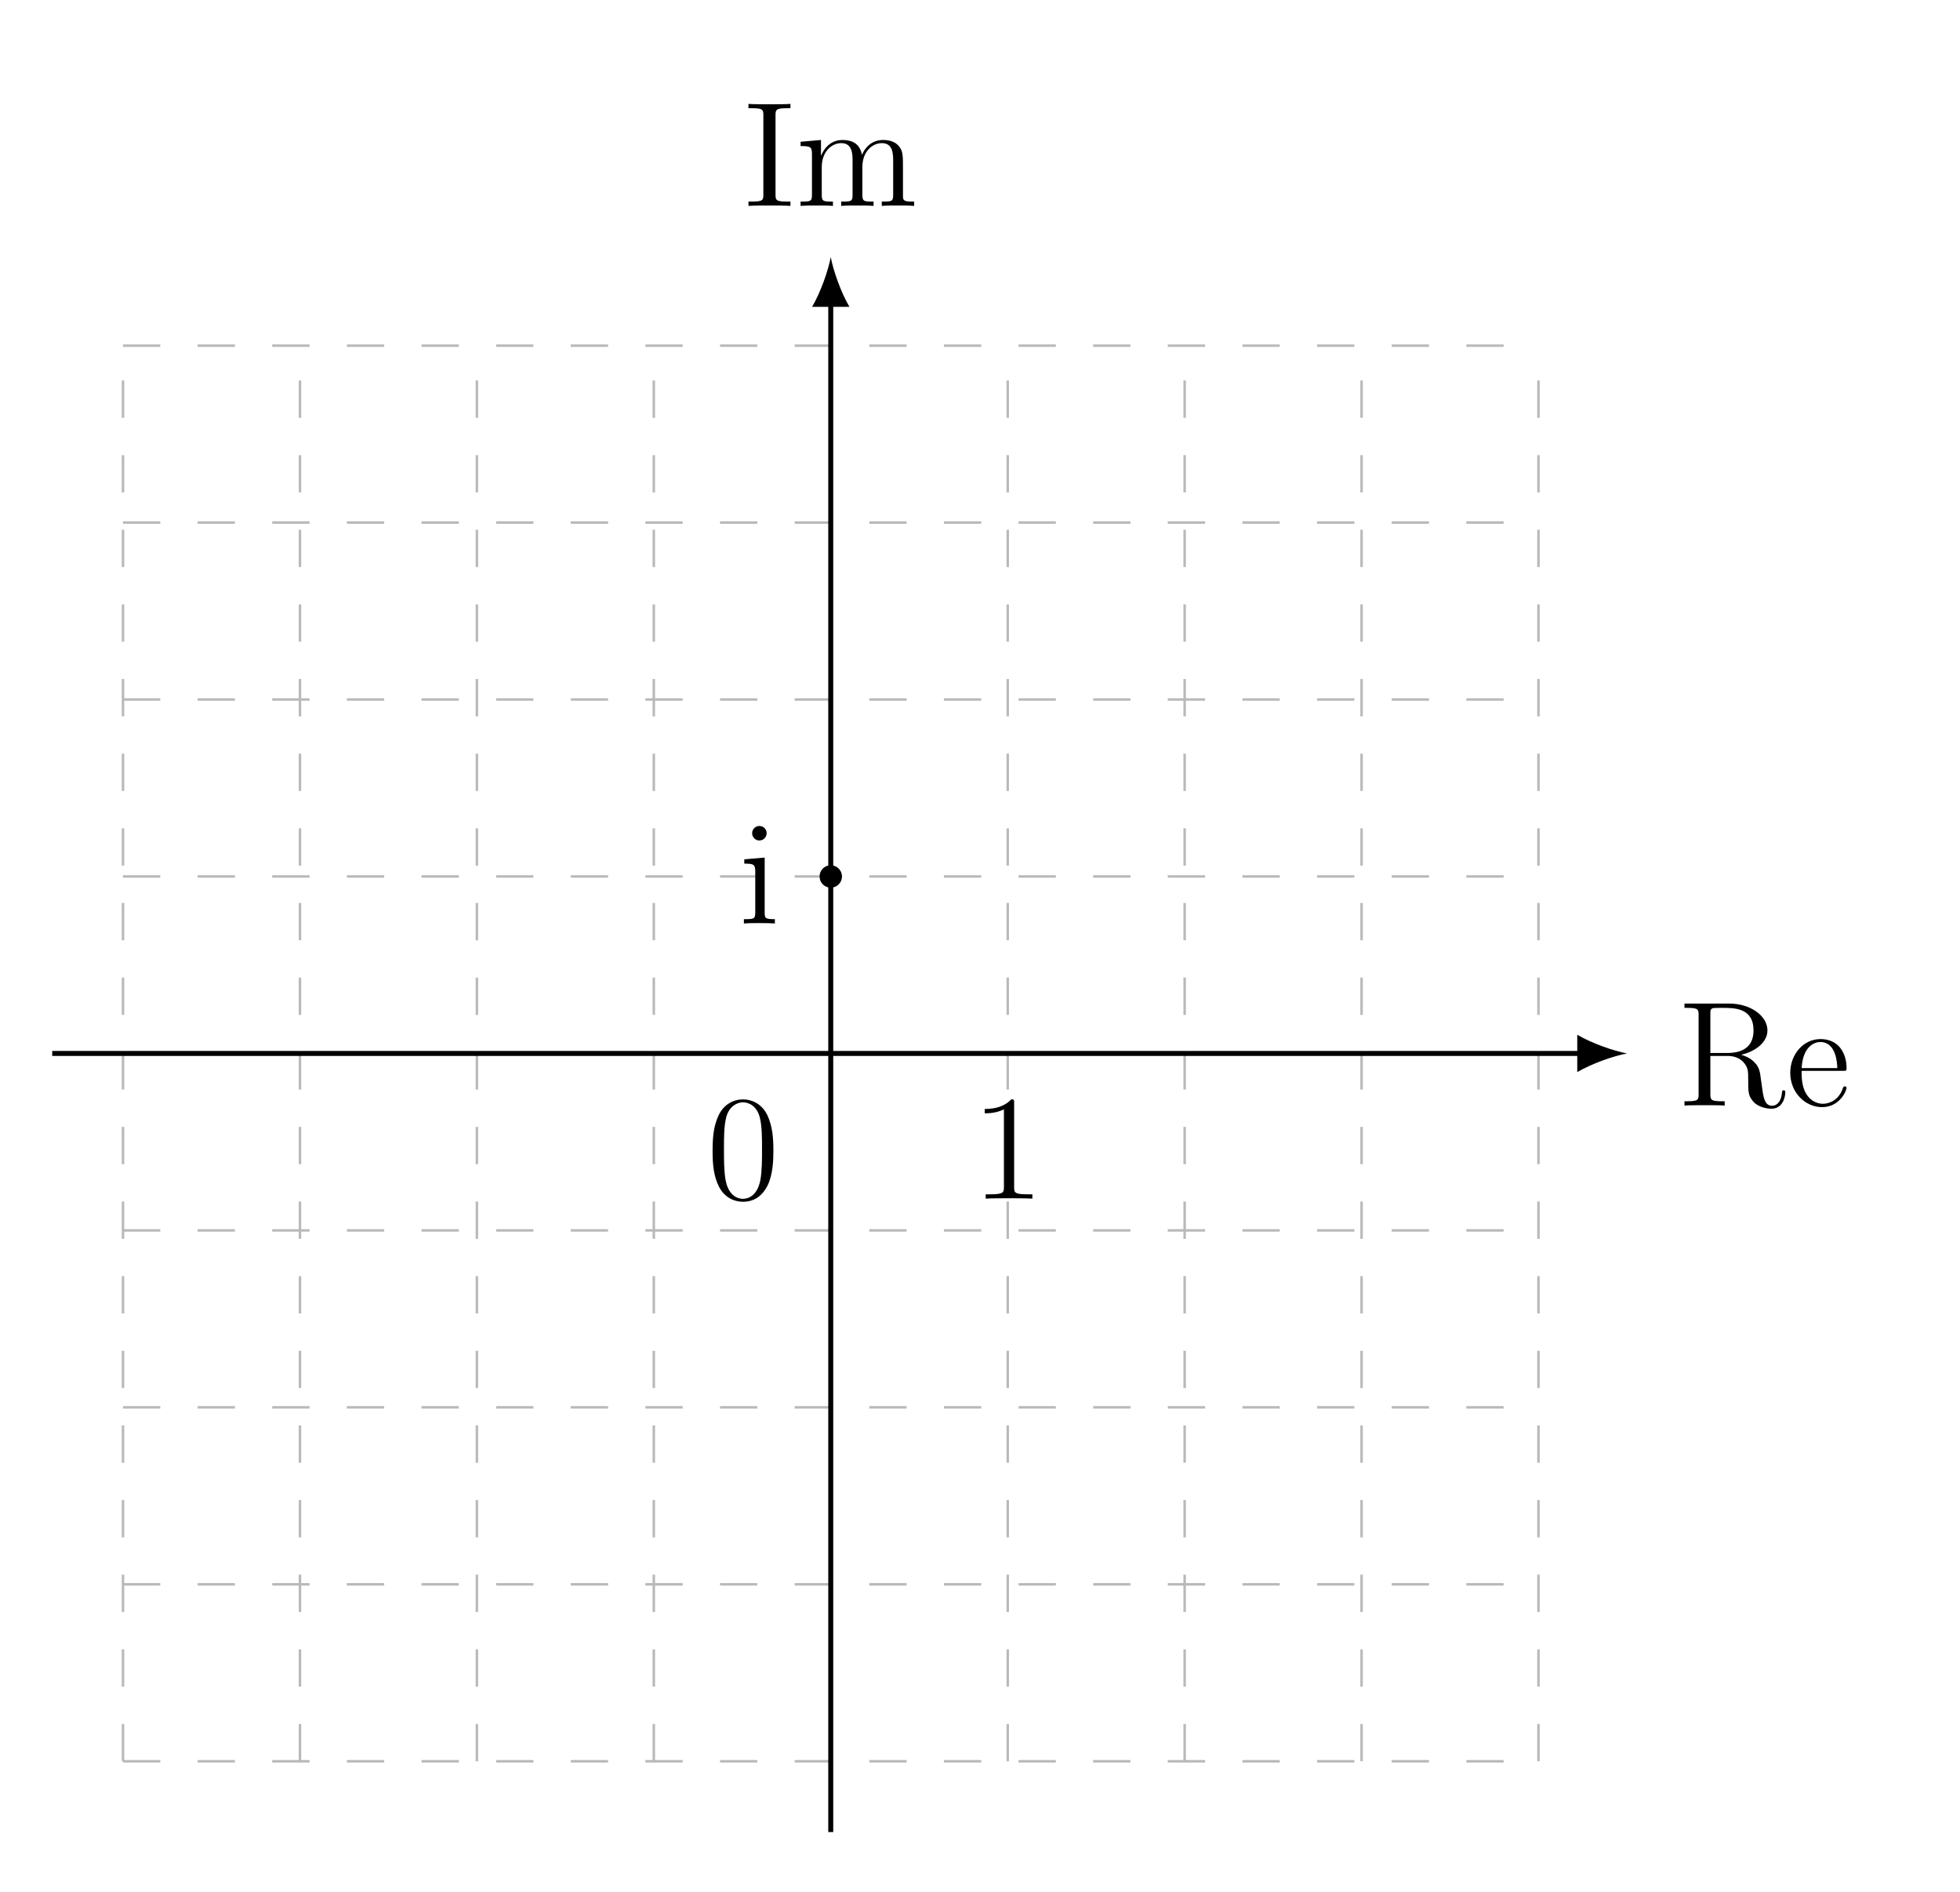
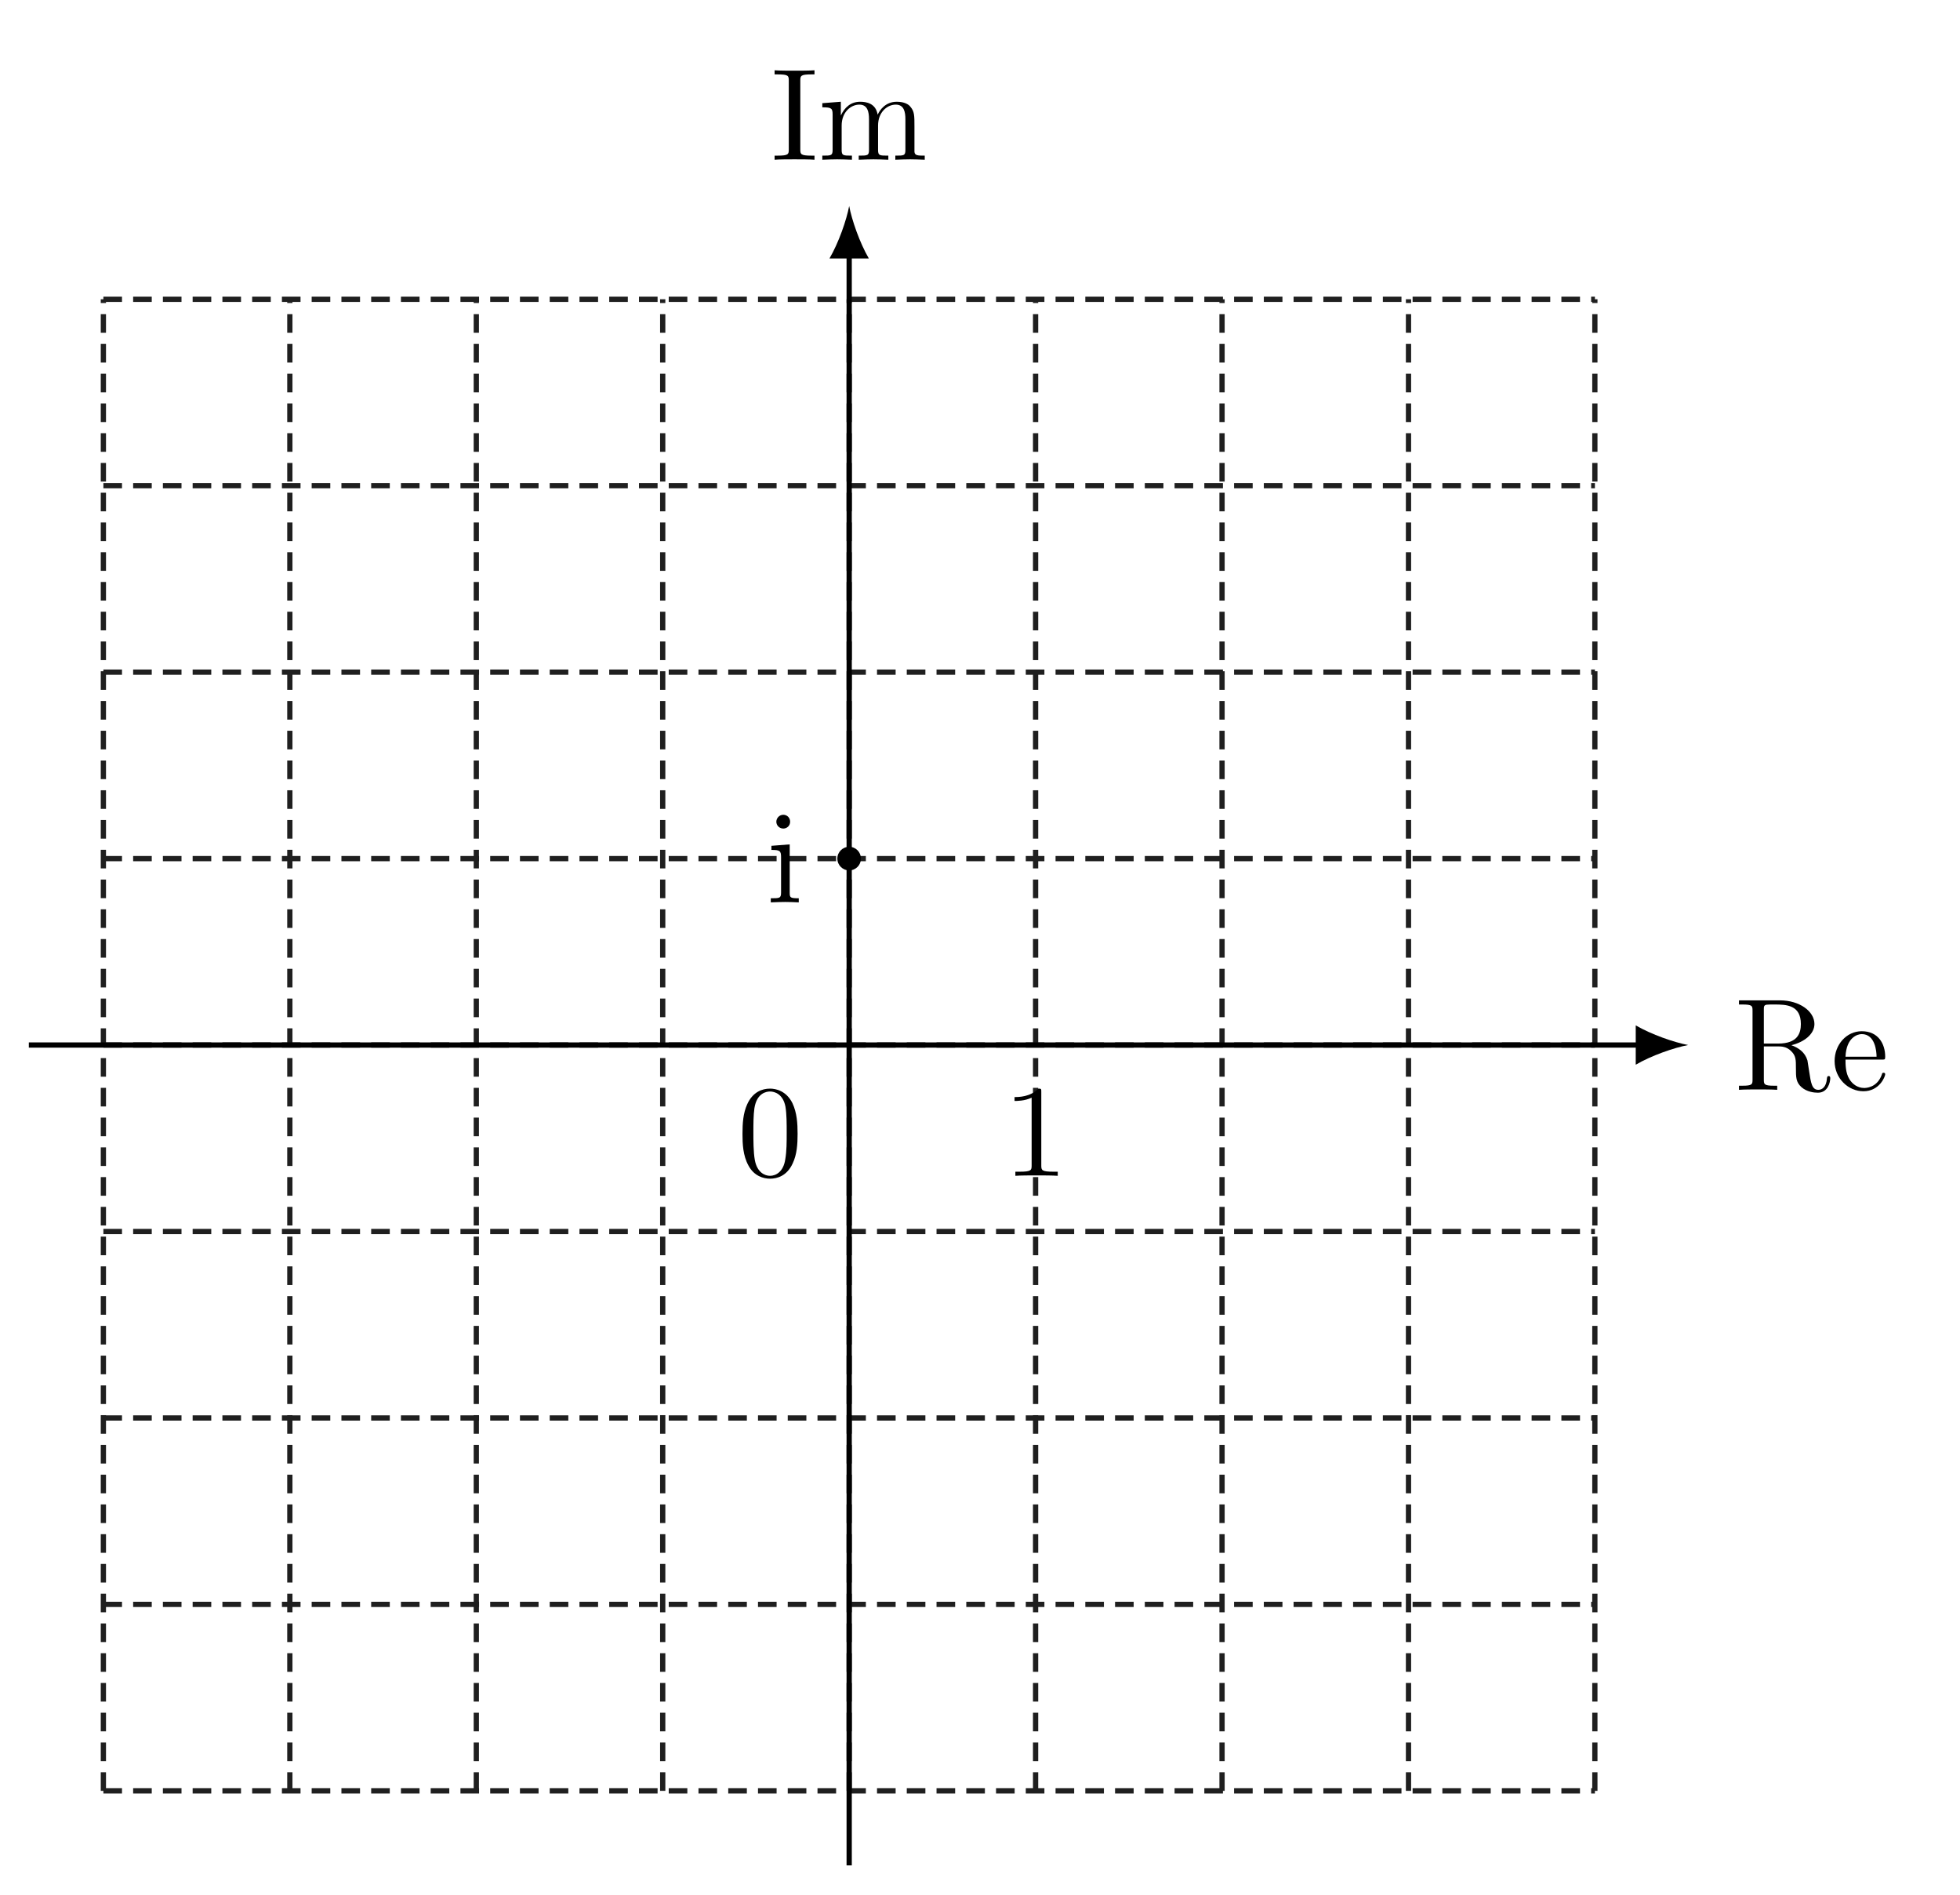
- <svg xmlns="http://www.w3.org/2000/svg" xmlns:xlink="http://www.w3.org/1999/xlink" data-source-hash="5e01e86c05f3" width="156.13pt" height="150.666pt" viewBox="0 0 156.13 150.666" version="1.2">
+ <svg xmlns="http://www.w3.org/2000/svg" xmlns:xlink="http://www.w3.org/1999/xlink" data-source-hash="1d0587d6cd54" width="148.928pt" height="143.974pt" viewBox="0 0 148.928 143.974" version="1.2">
  <defs>
    <g>
      <symbol overflow="visible" id="glyph0-0">
        <path style="stroke:none;" d="" />
      </symbol>
      <symbol overflow="visible" id="glyph0-1">
-         <path style="stroke:none;" d="M 8.531 -1.031 C 8.531 -1.109 8.531 -1.219 8.391 -1.219 C 8.281 -1.219 8.281 -1.141 8.266 -1.016 C 8.203 -0.312 7.859 0.016 7.484 0.016 C 6.938 0.016 6.812 -0.547 6.719 -1.172 L 6.594 -2.062 C 6.516 -2.656 6.469 -3.047 6.109 -3.406 C 5.984 -3.547 5.672 -3.859 5.016 -4.047 C 6.188 -4.312 7.109 -5.062 7.109 -5.984 C 7.109 -7.141 5.766 -8.125 4.062 -8.125 L 0.5 -8.125 L 0.5 -7.781 L 0.734 -7.781 C 1.594 -7.781 1.625 -7.656 1.625 -7.219 L 1.625 -0.906 C 1.625 -0.469 1.594 -0.344 0.734 -0.344 L 0.5 -0.344 L 0.5 0 C 0.766 -0.031 1.75 -0.031 2.094 -0.031 C 2.438 -0.031 3.422 -0.031 3.703 0 L 3.703 -0.344 L 3.453 -0.344 C 2.609 -0.344 2.562 -0.469 2.562 -0.906 L 2.562 -3.953 L 3.953 -3.953 C 4.406 -3.953 4.844 -3.812 5.172 -3.484 C 5.578 -3.031 5.578 -2.781 5.578 -1.969 C 5.578 -1.016 5.578 -0.719 6.094 -0.203 C 6.281 -0.031 6.781 0.25 7.438 0.25 C 8.375 0.25 8.531 -0.781 8.531 -1.031 Z M 6 -5.984 C 6 -4.953 5.453 -4.188 3.906 -4.188 L 2.562 -4.188 L 2.562 -7.297 C 2.562 -7.578 2.562 -7.719 2.812 -7.766 C 2.922 -7.781 3.281 -7.781 3.516 -7.781 C 4.484 -7.781 6 -7.781 6 -5.984 Z M 6 -5.984 " />
+         <path style="stroke:none;" d="M 2.234 -3.516 L 2.234 -6.094 C 2.234 -6.312 2.234 -6.438 2.453 -6.469 C 2.547 -6.484 2.844 -6.484 3.031 -6.484 C 3.938 -6.484 5.047 -6.453 5.047 -5 C 5.047 -4.312 4.812 -3.516 3.328 -3.516 Z M 4.328 -3.391 C 5.297 -3.625 6.078 -4.234 6.078 -5 C 6.078 -5.969 4.938 -6.797 3.469 -6.797 L 0.344 -6.797 L 0.344 -6.484 L 0.594 -6.484 C 1.359 -6.484 1.375 -6.375 1.375 -6.016 L 1.375 -0.781 C 1.375 -0.422 1.359 -0.312 0.594 -0.312 L 0.344 -0.312 L 0.344 0 C 0.703 -0.031 1.406 -0.031 1.797 -0.031 C 2.188 -0.031 2.891 -0.031 3.25 0 L 3.25 -0.312 L 3.016 -0.312 C 2.25 -0.312 2.234 -0.422 2.234 -0.781 L 2.234 -3.297 L 3.375 -3.297 C 3.531 -3.297 3.953 -3.297 4.297 -2.953 C 4.672 -2.594 4.672 -2.297 4.672 -1.625 C 4.672 -0.969 4.672 -0.578 5.094 -0.203 C 5.5 0.156 6.047 0.219 6.344 0.219 C 7.109 0.219 7.281 -0.594 7.281 -0.875 C 7.281 -0.938 7.281 -1.047 7.156 -1.047 C 7.047 -1.047 7.047 -0.953 7.031 -0.891 C 6.984 -0.172 6.625 0 6.375 0 C 5.891 0 5.812 -0.5 5.672 -1.438 L 5.547 -2.234 C 5.359 -2.859 4.875 -3.188 4.328 -3.391 Z M 4.328 -3.391 " />
      </symbol>
      <symbol overflow="visible" id="glyph0-2">
-         <path style="stroke:none;" d="M 4.844 -1.422 C 4.844 -1.484 4.781 -1.531 4.703 -1.531 C 4.609 -1.531 4.594 -1.469 4.562 -1.422 C 4.25 -0.422 3.453 -0.141 2.953 -0.141 C 2.469 -0.141 1.266 -0.469 1.266 -2.531 L 1.266 -2.766 L 4.547 -2.766 C 4.812 -2.766 4.844 -2.766 4.844 -2.984 C 4.844 -4.188 4.203 -5.297 2.766 -5.297 C 1.406 -5.297 0.359 -4.078 0.359 -2.609 C 0.359 -1.031 1.562 0.125 2.891 0.125 C 4.297 0.125 4.844 -1.172 4.844 -1.422 Z M 4.109 -2.984 L 1.266 -2.984 C 1.375 -4.844 2.406 -5.062 2.75 -5.062 C 4.016 -5.062 4.094 -3.391 4.109 -2.984 Z M 4.109 -2.984 " />
+         <path style="stroke:none;" d="M 1.109 -2.516 C 1.172 -3.984 2.016 -4.234 2.344 -4.234 C 3.375 -4.234 3.469 -2.891 3.469 -2.516 Z M 1.109 -2.297 L 3.875 -2.297 C 4.094 -2.297 4.125 -2.297 4.125 -2.516 C 4.125 -3.5 3.594 -4.453 2.344 -4.453 C 1.188 -4.453 0.281 -3.438 0.281 -2.188 C 0.281 -0.859 1.328 0.109 2.469 0.109 C 3.688 0.109 4.125 -1 4.125 -1.188 C 4.125 -1.281 4.047 -1.297 4 -1.297 C 3.906 -1.297 3.891 -1.25 3.875 -1.172 C 3.516 -0.141 2.625 -0.141 2.531 -0.141 C 2.031 -0.141 1.625 -0.438 1.406 -0.812 C 1.109 -1.281 1.109 -1.938 1.109 -2.297 Z M 1.109 -2.297 " />
      </symbol>
      <symbol overflow="visible" id="glyph0-3">
-         <path style="stroke:none;" d="M 3.766 0 L 3.766 -0.344 L 3.5 -0.344 C 2.609 -0.344 2.578 -0.469 2.578 -0.906 L 2.578 -7.219 C 2.578 -7.656 2.609 -7.781 3.5 -7.781 L 3.766 -7.781 L 3.766 -8.125 C 3.484 -8.094 2.469 -8.094 2.109 -8.094 C 1.75 -8.094 0.719 -8.094 0.422 -8.125 L 0.422 -7.781 L 0.688 -7.781 C 1.578 -7.781 1.609 -7.656 1.609 -7.219 L 1.609 -0.906 C 1.609 -0.469 1.578 -0.344 0.688 -0.344 L 0.422 -0.344 L 0.422 0 C 0.719 -0.031 1.734 -0.031 2.094 -0.031 C 2.453 -0.031 3.484 -0.031 3.766 0 Z M 3.766 0 " />
+         <path style="stroke:none;" d="M 2.234 -6.016 C 2.234 -6.375 2.266 -6.484 3.062 -6.484 L 3.312 -6.484 L 3.312 -6.797 C 2.969 -6.766 2.188 -6.766 1.797 -6.766 C 1.406 -6.766 0.625 -6.766 0.281 -6.797 L 0.281 -6.484 L 0.531 -6.484 C 1.328 -6.484 1.359 -6.375 1.359 -6.016 L 1.359 -0.781 C 1.359 -0.422 1.328 -0.312 0.531 -0.312 L 0.281 -0.312 L 0.281 0 C 0.625 -0.031 1.406 -0.031 1.797 -0.031 C 2.188 -0.031 2.969 -0.031 3.312 0 L 3.312 -0.312 L 3.062 -0.312 C 2.266 -0.312 2.234 -0.422 2.234 -0.781 Z M 2.234 -6.016 " />
      </symbol>
      <symbol overflow="visible" id="glyph0-4">
-         <path style="stroke:none;" d="M 9.422 0 L 9.422 -0.344 C 8.828 -0.344 8.531 -0.344 8.531 -0.703 L 8.531 -2.891 C 8.531 -4 8.531 -4.328 8.25 -4.703 C 7.906 -5.172 7.344 -5.25 6.938 -5.25 C 5.953 -5.25 5.453 -4.531 5.266 -4.062 C 5.094 -4.984 4.453 -5.25 3.703 -5.25 C 2.562 -5.25 2.109 -4.25 2.016 -4.016 L 2 -4.016 L 2 -5.25 L 0.375 -5.109 L 0.375 -4.766 C 1.188 -4.766 1.281 -4.688 1.281 -4.109 L 1.281 -0.875 C 1.281 -0.344 1.156 -0.344 0.375 -0.344 L 0.375 0 C 0.688 -0.031 1.328 -0.031 1.672 -0.031 C 2.016 -0.031 2.656 -0.031 2.953 0 L 2.953 -0.344 C 2.203 -0.344 2.062 -0.344 2.062 -0.875 L 2.062 -3.094 C 2.062 -4.344 2.875 -5 3.609 -5 C 4.359 -5 4.516 -4.406 4.516 -3.672 L 4.516 -0.875 C 4.516 -0.344 4.391 -0.344 3.609 -0.344 L 3.609 0 C 3.922 -0.031 4.562 -0.031 4.906 -0.031 C 5.25 -0.031 5.891 -0.031 6.188 0 L 6.188 -0.344 C 5.438 -0.344 5.297 -0.344 5.297 -0.875 L 5.297 -3.094 C 5.297 -4.344 6.109 -5 6.844 -5 C 7.594 -5 7.75 -4.406 7.75 -3.672 L 7.75 -0.875 C 7.75 -0.344 7.625 -0.344 6.844 -0.344 L 6.844 0 C 7.156 -0.031 7.797 -0.031 8.141 -0.031 C 8.484 -0.031 9.125 -0.031 9.422 0 Z M 9.422 0 " />
+         <path style="stroke:none;" d="M 1.094 -3.422 L 1.094 -0.75 C 1.094 -0.312 0.984 -0.312 0.312 -0.312 L 0.312 0 C 0.672 -0.016 1.172 -0.031 1.438 -0.031 C 1.703 -0.031 2.219 -0.016 2.562 0 L 2.562 -0.312 C 1.891 -0.312 1.781 -0.312 1.781 -0.75 L 1.781 -2.594 C 1.781 -3.625 2.484 -4.188 3.125 -4.188 C 3.75 -4.188 3.859 -3.641 3.859 -3.078 L 3.859 -0.75 C 3.859 -0.312 3.75 -0.312 3.078 -0.312 L 3.078 0 C 3.438 -0.016 3.938 -0.031 4.203 -0.031 C 4.469 -0.031 4.984 -0.016 5.328 0 L 5.328 -0.312 C 4.656 -0.312 4.547 -0.312 4.547 -0.75 L 4.547 -2.594 C 4.547 -3.625 5.25 -4.188 5.891 -4.188 C 6.516 -4.188 6.625 -3.641 6.625 -3.078 L 6.625 -0.75 C 6.625 -0.312 6.516 -0.312 5.859 -0.312 L 5.859 0 C 6.203 -0.016 6.703 -0.031 6.984 -0.031 C 7.234 -0.031 7.75 -0.016 8.094 0 L 8.094 -0.312 C 7.578 -0.312 7.328 -0.312 7.312 -0.609 L 7.312 -2.516 C 7.312 -3.359 7.312 -3.672 7 -4.031 C 6.875 -4.203 6.547 -4.406 5.969 -4.406 C 5.125 -4.406 4.688 -3.797 4.516 -3.422 C 4.375 -4.297 3.641 -4.406 3.188 -4.406 C 2.469 -4.406 2 -3.969 1.719 -3.359 L 1.719 -4.406 L 0.312 -4.297 L 0.312 -3.984 C 1.016 -3.984 1.094 -3.906 1.094 -3.422 Z M 1.094 -3.422 " />
      </symbol>
      <symbol overflow="visible" id="glyph0-5">
-         <path style="stroke:none;" d="M 5.328 -3.812 C 5.328 -4.797 5.266 -5.75 4.844 -6.656 C 4.359 -7.641 3.5 -7.906 2.906 -7.906 C 2.219 -7.906 1.375 -7.562 0.938 -6.578 C 0.609 -5.828 0.484 -5.094 0.484 -3.812 C 0.484 -2.656 0.578 -1.781 1 -0.938 C 1.469 -0.031 2.281 0.25 2.906 0.25 C 3.938 0.25 4.531 -0.375 4.875 -1.062 C 5.297 -1.953 5.328 -3.109 5.328 -3.812 Z M 4.422 -3.953 C 4.422 -3.156 4.422 -2.25 4.297 -1.516 C 4.062 -0.219 3.312 0.016 2.906 0.016 C 2.516 0.016 1.75 -0.203 1.516 -1.5 C 1.391 -2.219 1.391 -3.109 1.391 -3.953 C 1.391 -4.922 1.391 -5.797 1.578 -6.5 C 1.781 -7.297 2.391 -7.672 2.906 -7.672 C 3.359 -7.672 4.047 -7.391 4.266 -6.375 C 4.422 -5.703 4.422 -4.75 4.422 -3.953 Z M 4.422 -3.953 " />
+         <path style="stroke:none;" d="M 4.578 -3.188 C 4.578 -3.984 4.531 -4.781 4.188 -5.516 C 3.719 -6.469 2.906 -6.625 2.484 -6.625 C 1.891 -6.625 1.172 -6.375 0.75 -5.438 C 0.438 -4.75 0.391 -3.984 0.391 -3.188 C 0.391 -2.438 0.422 -1.547 0.844 -0.781 C 1.266 0.016 1.984 0.219 2.484 0.219 C 3.016 0.219 3.766 0.016 4.203 -0.938 C 4.531 -1.625 4.578 -2.406 4.578 -3.188 Z M 2.484 0 C 2.094 0 1.5 -0.25 1.328 -1.203 C 1.219 -1.797 1.219 -2.719 1.219 -3.297 C 1.219 -3.938 1.219 -4.594 1.297 -5.141 C 1.484 -6.312 2.234 -6.406 2.484 -6.406 C 2.812 -6.406 3.469 -6.234 3.656 -5.25 C 3.75 -4.688 3.75 -3.938 3.75 -3.297 C 3.75 -2.562 3.75 -1.875 3.641 -1.25 C 3.5 -0.297 2.922 0 2.484 0 Z M 2.484 0 " />
      </symbol>
      <symbol overflow="visible" id="glyph0-6">
-         <path style="stroke:none;" d="M 4.875 0 L 4.875 -0.344 L 4.5 -0.344 C 3.453 -0.344 3.422 -0.484 3.422 -0.922 L 3.422 -7.625 C 3.422 -7.891 3.422 -7.906 3.188 -7.906 C 2.906 -7.594 2.312 -7.141 1.078 -7.141 L 1.078 -6.797 C 1.359 -6.797 1.953 -6.797 2.609 -7.109 L 2.609 -0.922 C 2.609 -0.484 2.562 -0.344 1.516 -0.344 L 1.156 -0.344 L 1.156 0 C 1.469 -0.031 2.625 -0.031 3.016 -0.031 C 3.406 -0.031 4.547 -0.031 4.875 0 Z M 4.875 0 " />
+         <path style="stroke:none;" d="M 2.922 -6.375 C 2.922 -6.609 2.922 -6.625 2.703 -6.625 C 2.078 -5.984 1.203 -5.984 0.891 -5.984 L 0.891 -5.688 C 1.078 -5.688 1.672 -5.688 2.188 -5.938 L 2.188 -0.781 C 2.188 -0.422 2.156 -0.312 1.266 -0.312 L 0.953 -0.312 L 0.953 0 C 1.297 -0.031 2.156 -0.031 2.562 -0.031 C 2.953 -0.031 3.828 -0.031 4.172 0 L 4.172 -0.312 L 3.859 -0.312 C 2.953 -0.312 2.922 -0.422 2.922 -0.781 Z M 2.922 -6.375 " />
      </symbol>
      <symbol overflow="visible" id="glyph0-7">
-         <path style="stroke:none;" d="M 2.859 0 L 2.859 -0.344 C 2.094 -0.344 2.047 -0.406 2.047 -0.875 L 2.047 -5.25 L 0.422 -5.109 L 0.422 -4.766 C 1.188 -4.766 1.297 -4.703 1.297 -4.109 L 1.297 -0.875 C 1.297 -0.344 1.172 -0.344 0.391 -0.344 L 0.391 0 C 0.719 -0.031 1.297 -0.031 1.641 -0.031 C 1.766 -0.031 2.469 -0.031 2.859 0 Z M 2.203 -7.188 C 2.203 -7.531 1.922 -7.766 1.625 -7.766 C 1.297 -7.766 1.047 -7.5 1.047 -7.188 C 1.047 -6.875 1.312 -6.609 1.609 -6.609 C 1.969 -6.609 2.203 -6.891 2.203 -7.188 Z M 2.203 -7.188 " />
+         <path style="stroke:none;" d="M 1.766 -4.406 L 0.375 -4.297 L 0.375 -3.984 C 1.016 -3.984 1.109 -3.922 1.109 -3.438 L 1.109 -0.75 C 1.109 -0.312 1 -0.312 0.328 -0.312 L 0.328 0 C 0.641 -0.016 1.188 -0.031 1.422 -0.031 C 1.766 -0.031 2.125 -0.016 2.453 0 L 2.453 -0.312 C 1.797 -0.312 1.766 -0.359 1.766 -0.75 Z M 1.797 -6.125 C 1.797 -6.453 1.547 -6.656 1.281 -6.656 C 0.969 -6.656 0.75 -6.391 0.75 -6.125 C 0.75 -5.859 0.969 -5.609 1.281 -5.609 C 1.547 -5.609 1.797 -5.812 1.797 -6.125 Z M 1.797 -6.125 " />
      </symbol>
    </g>
  </defs>
  <g id="surface1">
-     <path style="fill:none;stroke-width:0.199;stroke-linecap:butt;stroke-linejoin:miter;stroke:rgb(72.499%,72.499%,72.499%);stroke-opacity:1;stroke-dasharray:2.989,2.989;stroke-miterlimit:10;" d="M -56.695 -56.694 L 56.696 -56.694 M -56.695 -42.522 L 56.696 -42.522 M -56.695 -28.346 L 56.696 -28.346 M -56.695 -14.173 L 56.696 -14.173 M -56.695 -0.001 L 56.696 -0.001 M -56.695 14.175 L 56.696 14.175 M -56.695 28.347 L 56.696 28.347 M -56.695 42.52 L 56.696 42.52 M -56.695 56.688 L 56.696 56.688 M -56.695 -56.694 L -56.695 56.692 M -42.518 -56.694 L -42.518 56.692 M -28.346 -56.694 L -28.346 56.692 M -14.174 -56.694 L -14.174 56.692 M -0.001 -56.694 L -0.001 56.692 M 14.175 -56.694 L 14.175 56.692 M 28.347 -56.694 L 28.347 56.692 M 42.519 -56.694 L 42.519 56.692 M 56.688 -56.694 L 56.688 56.692 " transform="matrix(0.994459,0,0,-0.994459,66.17724,83.90523)" />
-     <path style="fill:none;stroke-width:0.399;stroke-linecap:butt;stroke-linejoin:miter;stroke:rgb(0%,0%,0%);stroke-opacity:1;stroke-miterlimit:10;" d="M -62.363 -0.001 L 60.195 -0.001 " transform="matrix(0.994459,0,0,-0.994459,66.17724,83.90523)" />
-     <path style=" stroke:none;fill-rule:nonzero;fill:rgb(0%,0%,0%);fill-opacity:1;" d="M 129.605 83.906 C 128.547 83.707 126.828 83.113 125.641 82.418 L 125.641 85.391 C 126.828 84.699 128.547 84.102 129.605 83.906 " />
+     <path style="fill:none;stroke-width:0.399;stroke-linecap:butt;stroke-linejoin:miter;stroke:rgb(12%,12%,12%);stroke-opacity:1;stroke-dasharray:1.415,0.847;stroke-miterlimit:10;" d="M -56.695 -56.694 L 56.692 -56.694 M -56.695 -42.519 L 56.692 -42.519 M -56.695 -28.349 L 56.692 -28.349 M -56.695 -14.174 L 56.692 -14.174 M -56.695 0.001 L 56.692 0.001 M -56.695 14.172 L 56.692 14.172 M -56.695 28.347 L 56.692 28.347 M -56.695 42.522 L 56.692 42.522 M -56.695 56.689 L 56.692 56.689 M -56.695 -56.694 L -56.695 56.693 M -42.52 -56.694 L -42.52 56.693 M -28.345 -56.694 L -28.345 56.693 M -14.174 -56.694 L -14.174 56.693 M 0.001 -56.694 L 0.001 56.693 M 14.172 -56.694 L 14.172 56.693 M 28.346 -56.694 L 28.346 56.693 M 42.521 -56.694 L 42.521 56.693 M 56.688 -56.694 L 56.688 56.693 " transform="matrix(0.999517,0,0,-0.999517,64.52281,79.40341)" />
+     <path style="fill:none;stroke-width:0.399;stroke-linecap:butt;stroke-linejoin:miter;stroke:rgb(0%,0%,0%);stroke-opacity:1;stroke-miterlimit:10;" d="M -62.362 0.001 L 60.194 0.001 " transform="matrix(0.999517,0,0,-0.999517,64.52281,79.40341)" />
+     <path style=" stroke:none;fill-rule:nonzero;fill:rgb(0%,0%,0%);fill-opacity:1;" d="M 128.273 79.402 C 127.211 79.203 125.484 78.605 124.289 77.91 L 124.289 80.898 C 125.484 80.199 127.211 79.602 128.273 79.402 " />
    <g style="fill:rgb(0%,0%,0%);fill-opacity:1;">
-       <use xlink:href="#glyph0-1" x="133.682" y="88.058" />
-       <use xlink:href="#glyph0-2" x="142.249" y="88.058" />
+       <use xlink:href="#glyph0-1" x="131.789" y="82.806" />
+       <use xlink:href="#glyph0-2" x="139.119" y="82.806" />
    </g>
-     <path style="fill:none;stroke-width:0.399;stroke-linecap:butt;stroke-linejoin:miter;stroke:rgb(0%,0%,0%);stroke-opacity:1;stroke-miterlimit:10;" d="M -0.001 -62.362 L -0.001 60.192 " transform="matrix(0.994459,0,0,-0.994459,66.17724,83.90523)" />
-     <path style=" stroke:none;fill-rule:nonzero;fill:rgb(0%,0%,0%);fill-opacity:1;" d="M 66.176 20.477 C 65.98 21.535 65.383 23.254 64.691 24.441 L 67.664 24.441 C 66.969 23.254 66.375 21.535 66.176 20.477 " />
+     <path style="fill:none;stroke-width:0.399;stroke-linecap:butt;stroke-linejoin:miter;stroke:rgb(0%,0%,0%);stroke-opacity:1;stroke-miterlimit:10;" d="M 0.001 -62.361 L 0.001 60.194 " transform="matrix(0.999517,0,0,-0.999517,64.52281,79.40341)" />
+     <path style=" stroke:none;fill-rule:nonzero;fill:rgb(0%,0%,0%);fill-opacity:1;" d="M 64.523 15.652 C 64.324 16.715 63.727 18.441 63.027 19.637 L 66.016 19.637 C 65.32 18.441 64.723 16.715 64.523 15.652 " />
    <g style="fill:rgb(0%,0%,0%);fill-opacity:1;">
-       <use xlink:href="#glyph0-3" x="59.199" y="16.4" />
-       <use xlink:href="#glyph0-4" x="63.398" y="16.4" />
+       <use xlink:href="#glyph0-3" x="58.576" y="12.137" />
+       <use xlink:href="#glyph0-4" x="62.171" y="12.137" />
    </g>
    <g style="fill:rgb(0%,0%,0%);fill-opacity:1;">
-       <use xlink:href="#glyph0-5" x="56.279" y="95.47" />
+       <use xlink:href="#glyph0-5" x="56.026" y="89.339" />
    </g>
    <g style="fill:rgb(0%,0%,0%);fill-opacity:1;">
-       <use xlink:href="#glyph0-6" x="77.362" y="95.47" />
+       <use xlink:href="#glyph0-6" x="76.199" y="89.339" />
    </g>
-     <path style=" stroke:none;fill-rule:nonzero;fill:rgb(0%,0%,0%);fill-opacity:1;" d="M 67.07 69.809 C 67.07 69.316 66.668 68.918 66.176 68.918 C 65.684 68.918 65.285 69.316 65.285 69.809 C 65.285 70.305 65.684 70.703 66.176 70.703 C 66.668 70.703 67.07 70.305 67.07 69.809 Z M 67.07 69.809 " />
+     <path style=" stroke:none;fill-rule:nonzero;fill:rgb(0%,0%,0%);fill-opacity:1;" d="M 65.418 65.238 C 65.418 64.742 65.02 64.34 64.523 64.34 C 64.027 64.34 63.625 64.742 63.625 65.238 C 63.625 65.73 64.027 66.133 64.523 66.133 C 65.02 66.133 65.418 65.73 65.418 65.238 Z M 65.418 65.238 " />
    <g style="fill:rgb(0%,0%,0%);fill-opacity:1;">
-       <use xlink:href="#glyph0-7" x="58.866" y="73.554" />
+       <use xlink:href="#glyph0-7" x="58.239" y="68.563" />
    </g>
  </g>
</svg>
